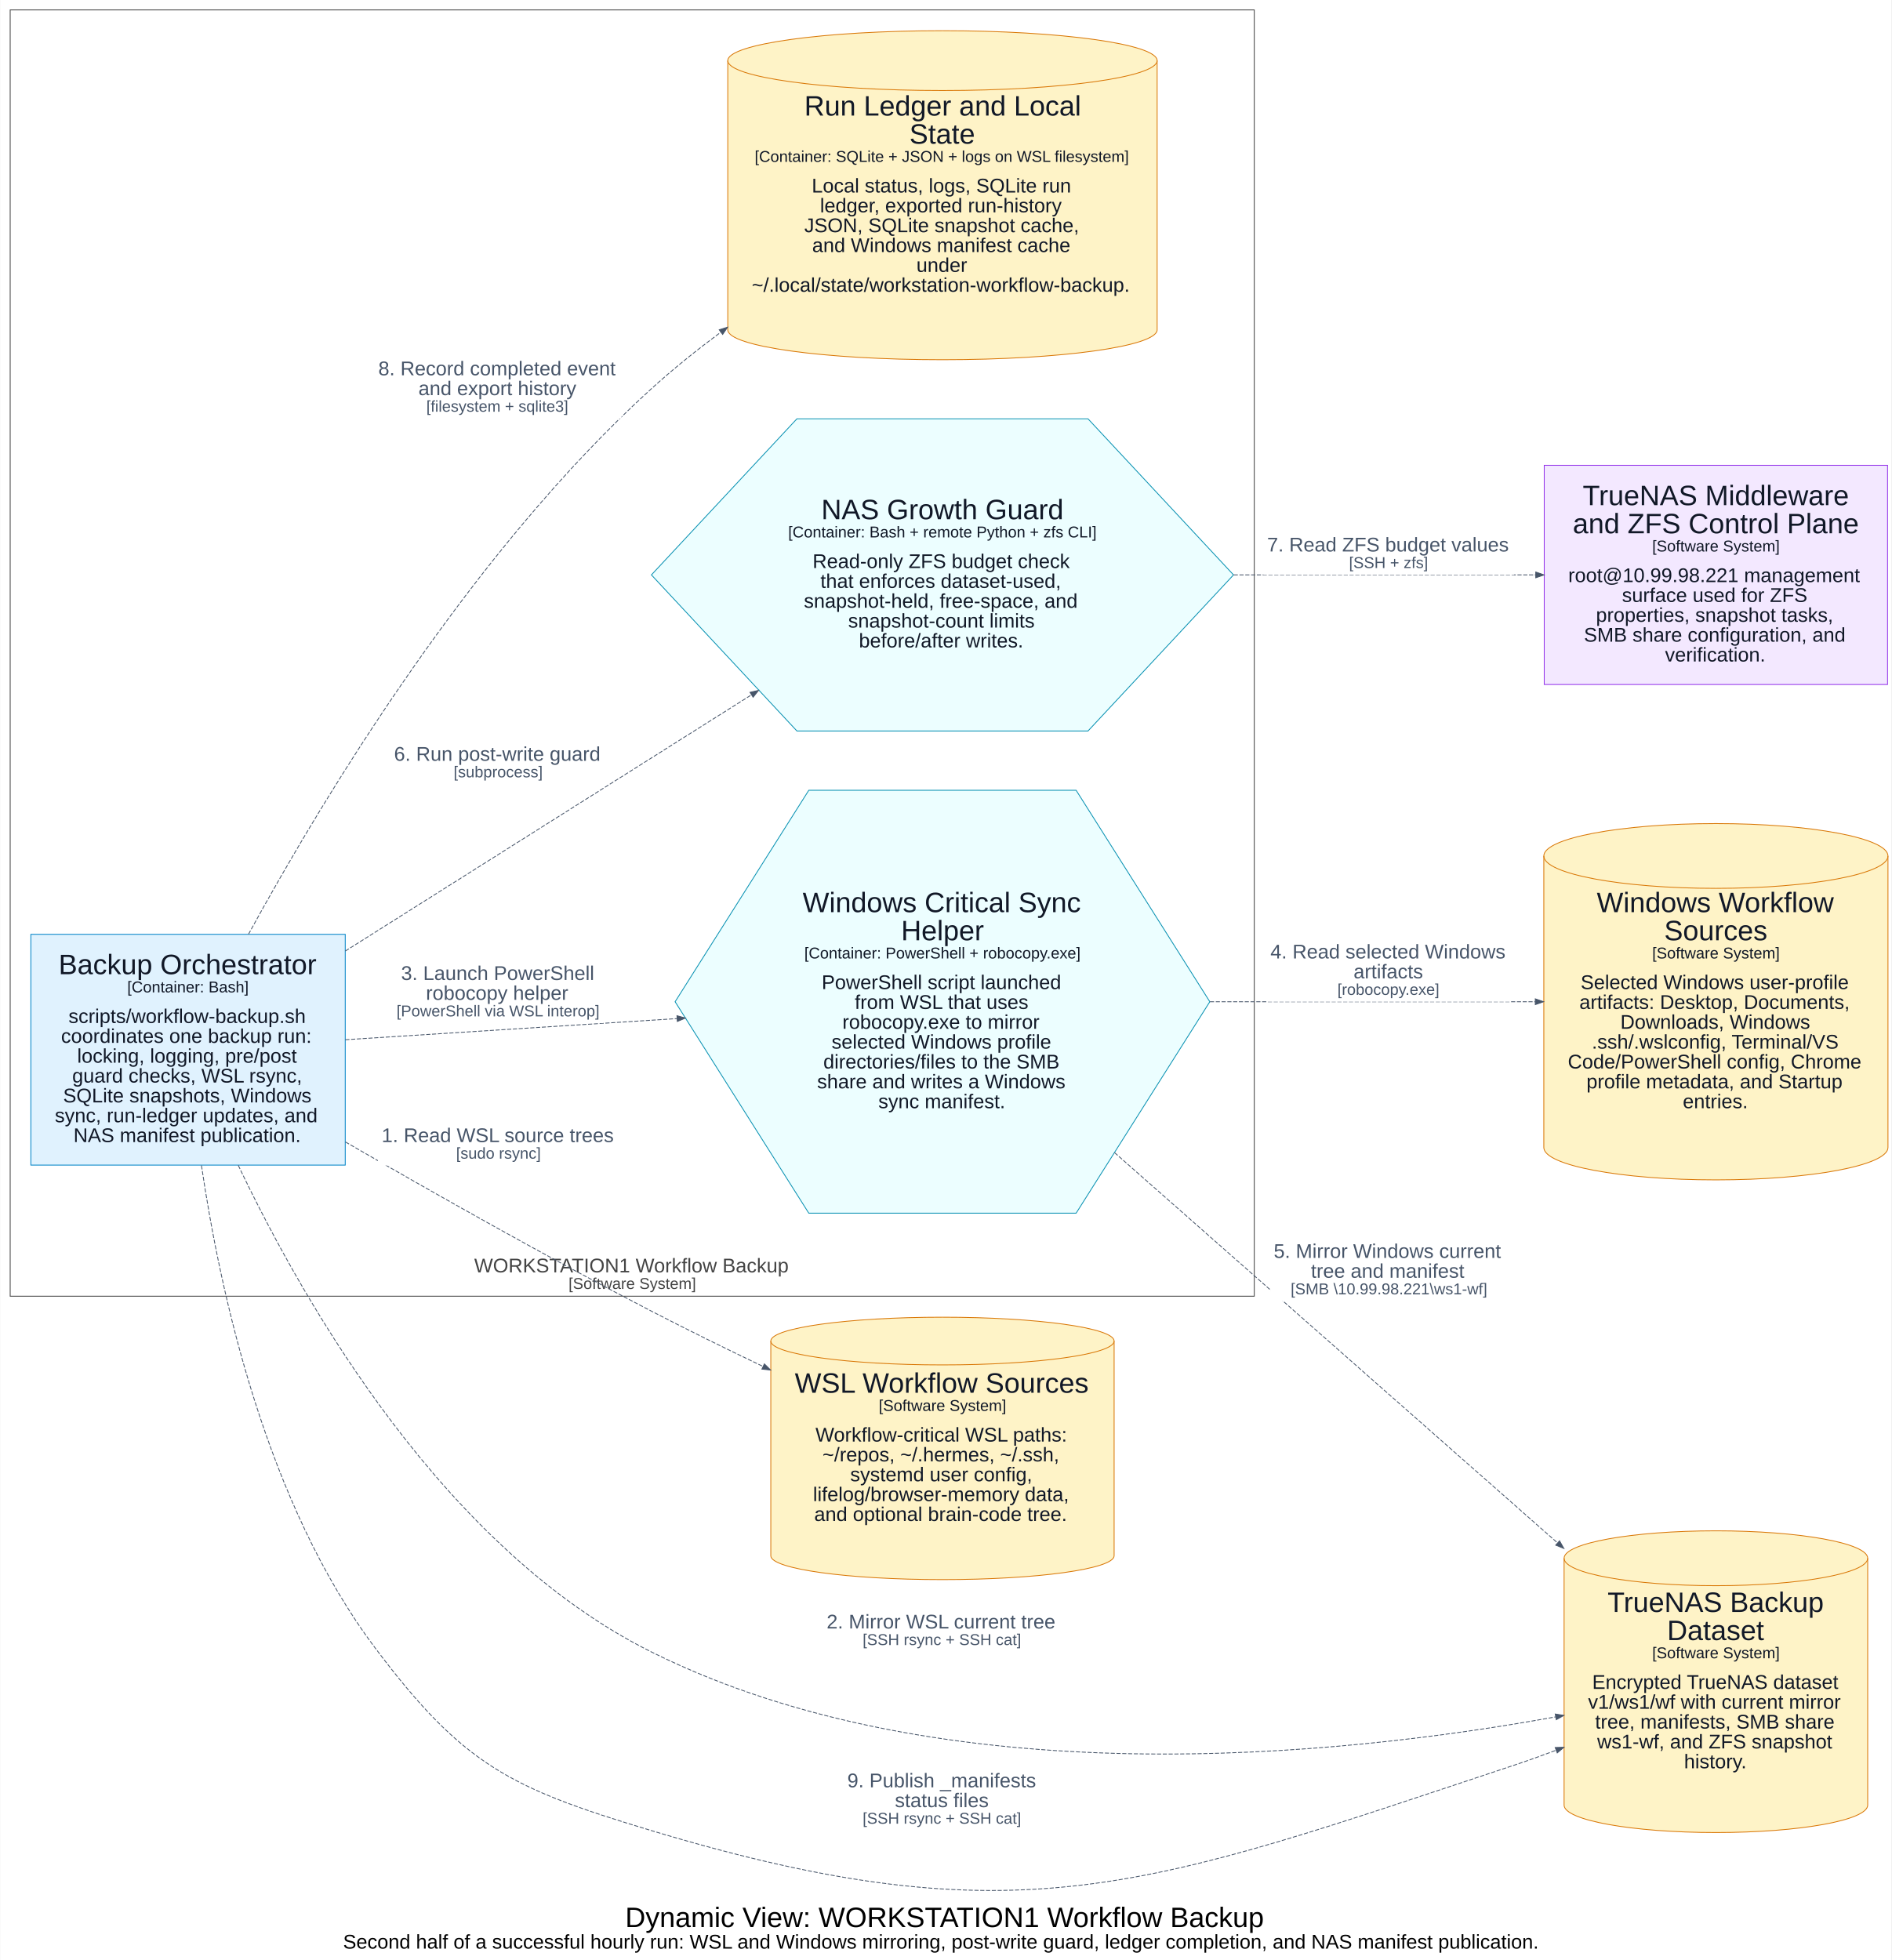
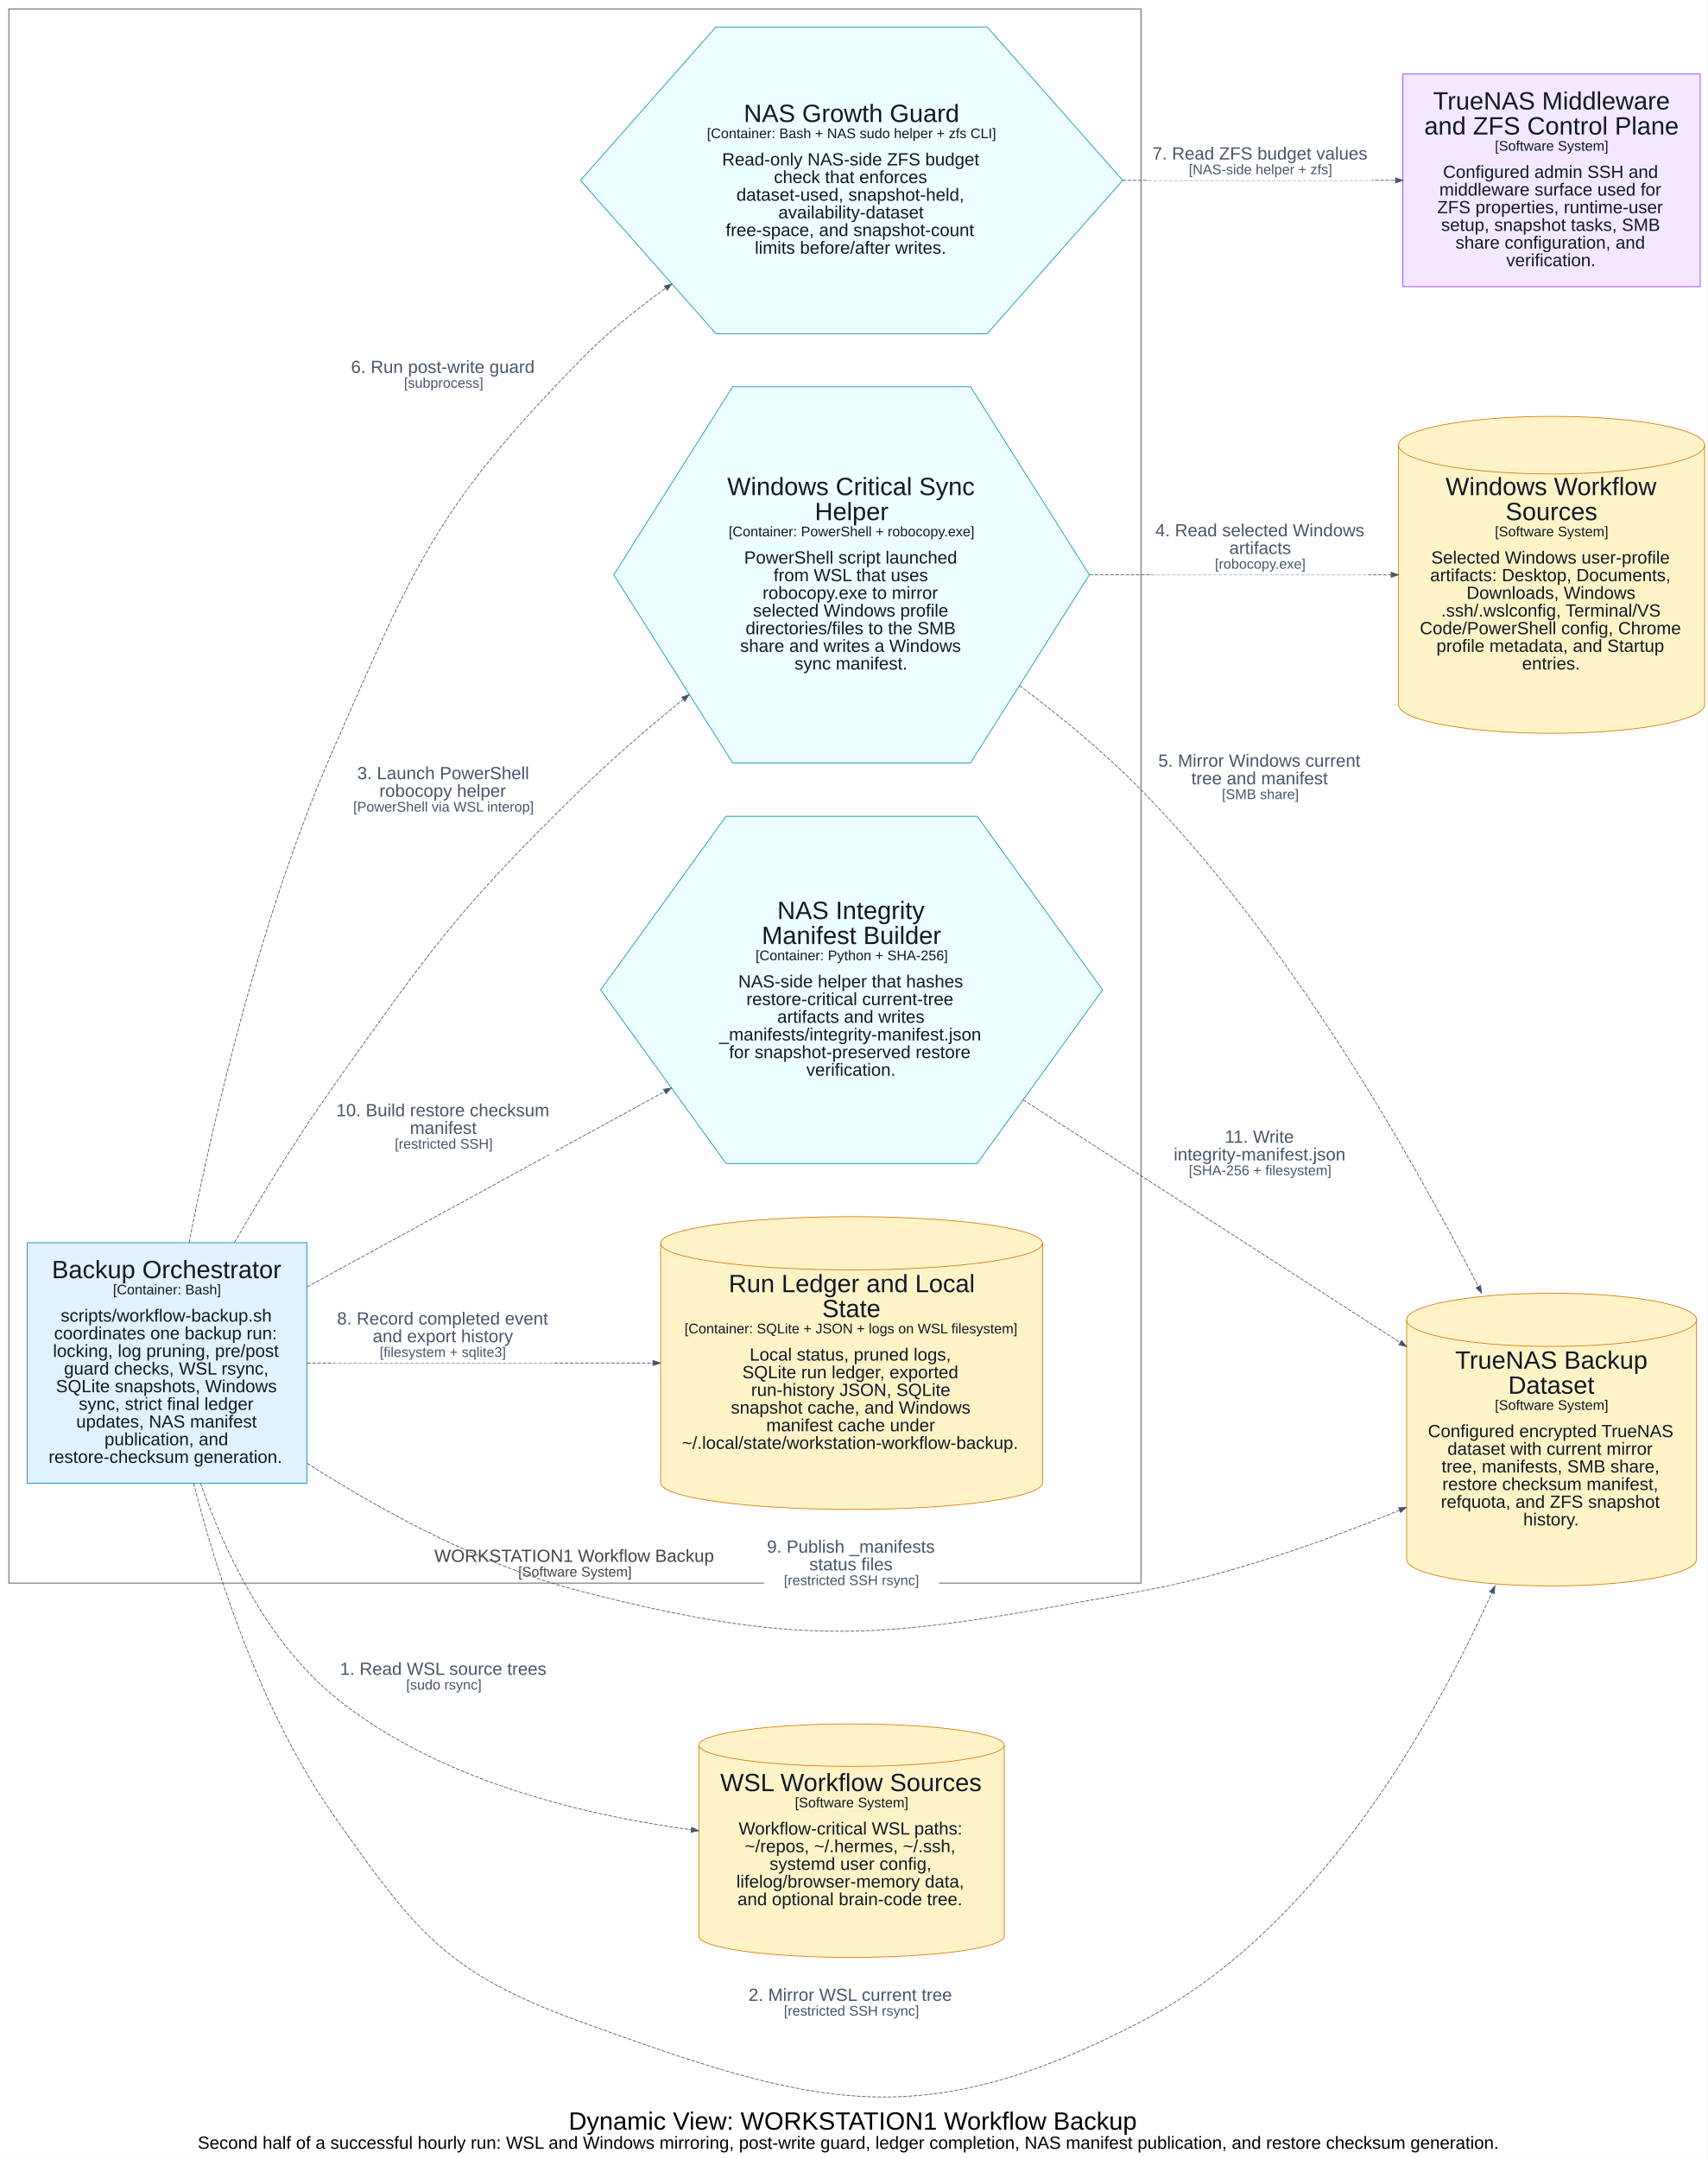
- <svg xmlns="http://www.w3.org/2000/svg" width="2286pt" height="2369pt" viewBox="0.00 0.00 2285.82 2369.46">
-   <g id="graph0" class="graph" transform="scale(1 1) rotate(0) translate(4 2365.46)">
-     <polygon fill="white" stroke="transparent" points="-4,4 -4,-2365.46 2281.82,-2365.46 2281.82,4 -4,4" />
-     <text text-anchor="start" x="751.41" y="-35.8" font-family="Arial" font-size="34.00">Dynamic View: WORKSTATION1 Workflow Backup</text>
-     <text text-anchor="start" x="410.41" y="-9.8" font-family="Arial" font-size="24.00">Second half of a successful hourly run: WSL and Windows mirroring, post-write guard, ledger completion, and NAS manifest publication.</text>
+ <svg xmlns="http://www.w3.org/2000/svg" width="2320pt" height="2933pt" viewBox="0.00 0.00 2320.48 2933.49">
+   <g id="graph0" class="graph" transform="scale(1 1) rotate(0) translate(4 2929.49)">
+     <polygon fill="white" stroke="transparent" points="-4,4 -4,-2929.49 2316.48,-2929.49 2316.48,4 -4,4" />
+     <text text-anchor="start" x="768.74" y="-35.8" font-family="Arial" font-size="34.00">Dynamic View: WORKSTATION1 Workflow Backup</text>
+     <text text-anchor="start" x="264.74" y="-9.8" font-family="Arial" font-size="24.00">Second half of a successful hourly run: WSL and Windows mirroring, post-write guard, ledger completion, NAS manifest publication, and restore checksum generation.</text>
    <g id="clust1" class="cluster">
-       <polygon fill="none" stroke="#444444" points="8,-798.46 8,-2353.46 1511.82,-2353.46 1511.82,-798.46 8,-798.46" />
-       <text text-anchor="start" x="568.91" y="-827.26" font-family="Arial" font-size="24.00" fill="#444444">WORKSTATION1 Workflow Backup</text>
-       <text text-anchor="start" x="682.91" y="-807.26" font-family="Arial" font-size="19.00" fill="#444444">[Software System]</text>
-     </g>
-     <g id="16" class="node">
-       <polygon fill="#ecfeff" stroke="#0891b2" points="1458.08,-1154.46 1296.49,-1410.09 973.33,-1410.09 811.74,-1154.46 973.33,-898.84 1296.49,-898.84 1458.08,-1154.46" />
-       <text text-anchor="start" x="965.91" y="-1262.76" font-family="Arial" font-size="34.00" fill="#111827">Windows Critical Sync</text>
-       <text text-anchor="start" x="1084.91" y="-1228.76" font-family="Arial" font-size="34.00" fill="#111827">Helper</text>
-       <text text-anchor="start" x="967.91" y="-1206.76" font-family="Arial" font-size="19.00" fill="#111827">[Container: PowerShell + robocopy.exe]</text>
-       <text text-anchor="start" x="988.91" y="-1169.76" font-family="Arial" font-size="24.00" fill="#111827">PowerShell script launched</text>
-       <text text-anchor="start" x="1028.91" y="-1145.76" font-family="Arial" font-size="24.00" fill="#111827">from WSL that uses</text>
-       <text text-anchor="start" x="1013.91" y="-1121.76" font-family="Arial" font-size="24.00" fill="#111827">robocopy.exe to mirror</text>
-       <text text-anchor="start" x="1000.91" y="-1097.76" font-family="Arial" font-size="24.00" fill="#111827">selected Windows profile</text>
-       <text text-anchor="start" x="990.91" y="-1073.76" font-family="Arial" font-size="24.00" fill="#111827">directories/files to the SMB</text>
-       <text text-anchor="start" x="983.41" y="-1049.76" font-family="Arial" font-size="24.00" fill="#111827">share and writes a Windows</text>
-       <text text-anchor="start" x="1057.41" y="-1025.76" font-family="Arial" font-size="24.00" fill="#111827">sync manifest.</text>
-     </g>
-     <g id="23" class="node">
-       <path fill="#fef3c7" stroke="#d97706" d="M2277.82,-1330.68C2277.82,-1352.29 2184.59,-1369.84 2069.82,-1369.84 1955.05,-1369.84 1861.82,-1352.29 1861.82,-1330.68 1861.82,-1330.68 1861.82,-978.25 1861.82,-978.25 1861.82,-956.64 1955.05,-939.09 2069.82,-939.09 2184.59,-939.09 2277.82,-956.64 2277.82,-978.25 2277.82,-978.25 2277.82,-1330.68 2277.82,-1330.68" />
-       <path fill="none" stroke="#d97706" d="M2277.82,-1330.68C2277.82,-1309.07 2184.59,-1291.52 2069.82,-1291.52 1955.05,-1291.52 1861.82,-1309.07 1861.82,-1330.68" />
-       <text text-anchor="start" x="1925.82" y="-1262.76" font-family="Arial" font-size="34.00" fill="#111827">Windows Workflow</text>
-       <text text-anchor="start" x="2007.32" y="-1228.76" font-family="Arial" font-size="34.00" fill="#111827">Sources</text>
-       <text text-anchor="start" x="1992.82" y="-1206.76" font-family="Arial" font-size="19.00" fill="#111827">[Software System]</text>
-       <text text-anchor="start" x="1906.32" y="-1169.76" font-family="Arial" font-size="24.00" fill="#111827">Selected Windows user-profile</text>
-       <text text-anchor="start" x="1904.82" y="-1145.76" font-family="Arial" font-size="24.00" fill="#111827">artifacts: Desktop, Documents,</text>
-       <text text-anchor="start" x="1954.32" y="-1121.76" font-family="Arial" font-size="24.00" fill="#111827">Downloads, Windows</text>
-       <text text-anchor="start" x="1919.82" y="-1097.76" font-family="Arial" font-size="24.00" fill="#111827">.ssh/.wslconfig, Terminal/VS</text>
-       <text text-anchor="start" x="1890.82" y="-1073.76" font-family="Arial" font-size="24.00" fill="#111827">Code/PowerShell config, Chrome</text>
-       <text text-anchor="start" x="1913.32" y="-1049.76" font-family="Arial" font-size="24.00" fill="#111827">profile metadata, and Startup</text>
-       <text text-anchor="start" x="2029.82" y="-1025.76" font-family="Arial" font-size="24.00" fill="#111827">entries.</text>
+       <polygon fill="none" stroke="#444444" points="8,-778.49 8,-2917.49 1546.48,-2917.49 1546.48,-778.49 8,-778.49" />
+       <text text-anchor="start" x="586.24" y="-807.29" font-family="Arial" font-size="24.00" fill="#444444">WORKSTATION1 Workflow Backup</text>
+       <text text-anchor="start" x="700.24" y="-787.29" font-family="Arial" font-size="19.00" fill="#444444">[Software System]</text>
+     </g>
+     <g id="17" class="node">
+       <polygon fill="#ecfeff" stroke="#0891b2" points="1476.41,-2148.49 1314.82,-2404.12 991.66,-2404.12 830.07,-2148.49 991.66,-1892.87 1314.82,-1892.87 1476.41,-2148.49" />
+       <text text-anchor="start" x="984.24" y="-2256.79" font-family="Arial" font-size="34.00" fill="#111827">Windows Critical Sync</text>
+       <text text-anchor="start" x="1103.24" y="-2222.79" font-family="Arial" font-size="34.00" fill="#111827">Helper</text>
+       <text text-anchor="start" x="986.24" y="-2200.79" font-family="Arial" font-size="19.00" fill="#111827">[Container: PowerShell + robocopy.exe]</text>
+       <text text-anchor="start" x="1007.24" y="-2163.79" font-family="Arial" font-size="24.00" fill="#111827">PowerShell script launched</text>
+       <text text-anchor="start" x="1047.24" y="-2139.79" font-family="Arial" font-size="24.00" fill="#111827">from WSL that uses</text>
+       <text text-anchor="start" x="1032.24" y="-2115.79" font-family="Arial" font-size="24.00" fill="#111827">robocopy.exe to mirror</text>
+       <text text-anchor="start" x="1019.24" y="-2091.79" font-family="Arial" font-size="24.00" fill="#111827">selected Windows profile</text>
+       <text text-anchor="start" x="1009.24" y="-2067.79" font-family="Arial" font-size="24.00" fill="#111827">directories/files to the SMB</text>
+       <text text-anchor="start" x="1001.74" y="-2043.79" font-family="Arial" font-size="24.00" fill="#111827">share and writes a Windows</text>
+       <text text-anchor="start" x="1075.74" y="-2019.79" font-family="Arial" font-size="24.00" fill="#111827">sync manifest.</text>
+     </g>
+     <g id="27" class="node">
+       <path fill="#fef3c7" stroke="#d97706" d="M2312.48,-2324.71C2312.48,-2346.32 2219.25,-2363.87 2104.48,-2363.87 1989.71,-2363.87 1896.48,-2346.32 1896.48,-2324.71 1896.48,-2324.71 1896.48,-1972.28 1896.48,-1972.28 1896.48,-1950.67 1989.71,-1933.12 2104.48,-1933.12 2219.25,-1933.12 2312.48,-1950.67 2312.48,-1972.28 2312.48,-1972.28 2312.48,-2324.71 2312.48,-2324.71" />
+       <path fill="none" stroke="#d97706" d="M2312.48,-2324.71C2312.48,-2303.1 2219.25,-2285.55 2104.48,-2285.55 1989.71,-2285.55 1896.48,-2303.1 1896.48,-2324.71" />
+       <text text-anchor="start" x="1960.48" y="-2256.79" font-family="Arial" font-size="34.00" fill="#111827">Windows Workflow</text>
+       <text text-anchor="start" x="2041.98" y="-2222.79" font-family="Arial" font-size="34.00" fill="#111827">Sources</text>
+       <text text-anchor="start" x="2027.48" y="-2200.79" font-family="Arial" font-size="19.00" fill="#111827">[Software System]</text>
+       <text text-anchor="start" x="1940.98" y="-2163.79" font-family="Arial" font-size="24.00" fill="#111827">Selected Windows user-profile</text>
+       <text text-anchor="start" x="1939.48" y="-2139.79" font-family="Arial" font-size="24.00" fill="#111827">artifacts: Desktop, Documents,</text>
+       <text text-anchor="start" x="1988.98" y="-2115.79" font-family="Arial" font-size="24.00" fill="#111827">Downloads, Windows</text>
+       <text text-anchor="start" x="1954.48" y="-2091.79" font-family="Arial" font-size="24.00" fill="#111827">.ssh/.wslconfig, Terminal/VS</text>
+       <text text-anchor="start" x="1925.48" y="-2067.79" font-family="Arial" font-size="24.00" fill="#111827">Code/PowerShell config, Chrome</text>
+       <text text-anchor="start" x="1947.98" y="-2043.79" font-family="Arial" font-size="24.00" fill="#111827">profile metadata, and Startup</text>
+       <text text-anchor="start" x="2064.48" y="-2019.79" font-family="Arial" font-size="24.00" fill="#111827">entries.</text>
+     </g>
+     <g id="57" class="edge">
+       <path fill="none" stroke="#475569" stroke-dasharray="5,2" d="M1476.6,-2148.49C1611.63,-2148.49 1765.06,-2148.49 1886.32,-2148.49" />
+       <polygon fill="#475569" stroke="#475569" points="1886.47,-2151.99 1896.47,-2148.49 1886.47,-2144.99 1886.47,-2151.99" />
+       <polygon fill="white" stroke="transparent" points="1561.98,-2148.49 1561.98,-2223.49 1855.98,-2223.49 1855.98,-2148.49 1561.98,-2148.49" />
+       <text text-anchor="start" x="1565.98" y="-2200.79" font-family="Arial" font-size="24.00" fill="#475569">4. Read selected Windows</text>
+       <text text-anchor="start" x="1666.48" y="-2176.79" font-family="Arial" font-size="24.00" fill="#475569">artifacts</text>
+       <text text-anchor="start" x="1646.98" y="-2156.79" font-family="Arial" font-size="19.00" fill="#475569">[robocopy.exe]</text>
+     </g>
+     <g id="28" class="node">
+       <path fill="#fef3c7" stroke="#d97706" d="M2301.48,-1136.21C2301.48,-1156.16 2213.18,-1172.37 2104.48,-1172.37 1995.78,-1172.37 1907.48,-1156.16 1907.48,-1136.21 1907.48,-1136.21 1907.48,-810.78 1907.48,-810.78 1907.48,-790.83 1995.78,-774.62 2104.48,-774.62 2213.18,-774.62 2301.48,-790.83 2301.48,-810.78 2301.48,-810.78 2301.48,-1136.21 2301.48,-1136.21" />
+       <path fill="none" stroke="#d97706" d="M2301.48,-1136.21C2301.48,-1116.26 2213.18,-1100.05 2104.48,-1100.05 1995.78,-1100.05 1907.48,-1116.26 1907.48,-1136.21" />
+       <text text-anchor="start" x="1973.48" y="-1069.79" font-family="Arial" font-size="34.00" fill="#111827">TrueNAS Backup</text>
+       <text text-anchor="start" x="2045.48" y="-1035.79" font-family="Arial" font-size="34.00" fill="#111827">Dataset</text>
+       <text text-anchor="start" x="2027.48" y="-1013.79" font-family="Arial" font-size="19.00" fill="#111827">[Software System]</text>
+       <text text-anchor="start" x="1936.48" y="-976.79" font-family="Arial" font-size="24.00" fill="#111827">Configured encrypted TrueNAS</text>
+       <text text-anchor="start" x="1962.98" y="-952.79" font-family="Arial" font-size="24.00" fill="#111827">dataset with current mirror</text>
+       <text text-anchor="start" x="1954.98" y="-928.79" font-family="Arial" font-size="24.00" fill="#111827">tree, manifests, SMB share,</text>
+       <text text-anchor="start" x="1955.98" y="-904.79" font-family="Arial" font-size="24.00" fill="#111827">restore checksum manifest,</text>
+       <text text-anchor="start" x="1953.98" y="-880.79" font-family="Arial" font-size="24.00" fill="#111827">refquota, and ZFS snapshot</text>
+       <text text-anchor="start" x="2065.98" y="-856.79" font-family="Arial" font-size="24.00" fill="#111827">history.</text>
+     </g>
+     <g id="59" class="edge">
+       <path fill="none" stroke="#475569" stroke-dasharray="5,2" d="M1381.4,-1997.97C1438.2,-1955.46 1496.98,-1906.94 1546.48,-1856.49 1744.06,-1655.11 1907.3,-1372.18 2004.9,-1181.32" />
+       <polygon fill="#475569" stroke="#475569" points="2008.08,-1182.8 2009.5,-1172.3 2001.84,-1179.62 2008.08,-1182.8" />
+       <polygon fill="white" stroke="transparent" points="1565.98,-1835.49 1565.98,-1910.49 1851.98,-1910.49 1851.98,-1835.49 1565.98,-1835.49" />
+       <text text-anchor="start" x="1569.98" y="-1887.79" font-family="Arial" font-size="24.00" fill="#475569">5. Mirror Windows current</text>
+       <text text-anchor="start" x="1614.98" y="-1863.79" font-family="Arial" font-size="24.00" fill="#475569">tree and manifest</text>
+       <text text-anchor="start" x="1656.48" y="-1843.79" font-family="Arial" font-size="19.00" fill="#475569">[SMB share]</text>
+     </g>
+     <g id="18" class="node">
+       <polygon fill="#ecfeff" stroke="#0891b2" points="1521.72,-2684.49 1337.48,-2892.91 969,-2892.91 784.76,-2684.49 969,-2476.08 1337.48,-2476.08 1521.72,-2684.49" />
+       <text text-anchor="start" x="1006.74" y="-2763.79" font-family="Arial" font-size="34.00" fill="#111827">NAS Growth Guard</text>
+       <text text-anchor="start" x="956.74" y="-2741.79" font-family="Arial" font-size="19.00" fill="#111827">[Container: Bash + NAS sudo helper + zfs CLI]</text>
+       <text text-anchor="start" x="977.24" y="-2704.79" font-family="Arial" font-size="24.00" fill="#111827">Read-only NAS-side ZFS budget</text>
+       <text text-anchor="start" x="1047.74" y="-2680.79" font-family="Arial" font-size="24.00" fill="#111827">check that enforces</text>
+       <text text-anchor="start" x="996.74" y="-2656.79" font-family="Arial" font-size="24.00" fill="#111827">dataset-used, snapshot-held,</text>
+       <text text-anchor="start" x="1053.74" y="-2632.79" font-family="Arial" font-size="24.00" fill="#111827">availability-dataset</text>
+       <text text-anchor="start" x="982.24" y="-2608.79" font-family="Arial" font-size="24.00" fill="#111827">free-space, and snapshot-count</text>
+       <text text-anchor="start" x="1021.74" y="-2584.79" font-family="Arial" font-size="24.00" fill="#111827">limits before/after writes.</text>
+     </g>
+     <g id="29" class="node">
+       <polygon fill="#f3e8ff" stroke="#9333ea" points="2306.48,-2828.99 1902.48,-2828.99 1902.48,-2539.99 2306.48,-2539.99 2306.48,-2828.99" />
+       <text text-anchor="start" x="1943.48" y="-2780.79" font-family="Arial" font-size="34.00" fill="#111827">TrueNAS Middleware</text>
+       <text text-anchor="start" x="1931.48" y="-2746.79" font-family="Arial" font-size="34.00" fill="#111827">and ZFS Control Plane</text>
+       <text text-anchor="start" x="2027.48" y="-2724.79" font-family="Arial" font-size="19.00" fill="#111827">[Software System]</text>
+       <text text-anchor="start" x="1956.98" y="-2687.79" font-family="Arial" font-size="24.00" fill="#111827">Configured admin SSH and</text>
+       <text text-anchor="start" x="1951.98" y="-2663.79" font-family="Arial" font-size="24.00" fill="#111827">middleware surface used for</text>
+       <text text-anchor="start" x="1948.98" y="-2639.79" font-family="Arial" font-size="24.00" fill="#111827">ZFS properties, runtime-user</text>
+       <text text-anchor="start" x="1954.48" y="-2615.79" font-family="Arial" font-size="24.00" fill="#111827">setup, snapshot tasks, SMB</text>
+       <text text-anchor="start" x="1973.98" y="-2591.79" font-family="Arial" font-size="24.00" fill="#111827">share configuration, and</text>
+       <text text-anchor="start" x="2042.98" y="-2567.79" font-family="Arial" font-size="24.00" fill="#111827">verification.</text>
+     </g>
+     <g id="43" class="edge">
+       <path fill="none" stroke="#475569" stroke-dasharray="5,2" d="M1521.58,-2684.49C1647.14,-2684.49 1783.27,-2684.49 1892.27,-2684.49" />
+       <polygon fill="#475569" stroke="#475569" points="1892.4,-2687.99 1902.4,-2684.49 1892.4,-2680.99 1892.4,-2687.99" />
+       <polygon fill="white" stroke="transparent" points="1557.48,-2684.49 1557.48,-2735.49 1860.48,-2735.49 1860.48,-2684.49 1557.48,-2684.49" />
+       <text text-anchor="start" x="1561.98" y="-2712.79" font-family="Arial" font-size="24.00" fill="#475569">7. Read ZFS budget values</text>
+       <text text-anchor="start" x="1611.48" y="-2692.79" font-family="Arial" font-size="19.00" fill="#475569">[NAS-side helper + zfs]</text>
+     </g>
+     <g id="19" class="node">
+       <polygon fill="#ecfeff" stroke="#0891b2" points="1494.33,-1584.49 1323.79,-1820.43 982.69,-1820.43 812.15,-1584.49 982.69,-1348.56 1323.79,-1348.56 1494.33,-1584.49" />
+       <text text-anchor="start" x="1052.24" y="-1680.79" font-family="Arial" font-size="34.00" fill="#111827">NAS Integrity</text>
+       <text text-anchor="start" x="1031.24" y="-1646.79" font-family="Arial" font-size="34.00" fill="#111827">Manifest Builder</text>
+       <text text-anchor="start" x="1022.74" y="-1624.79" font-family="Arial" font-size="19.00" fill="#111827">[Container: Python + SHA-256]</text>
+       <text text-anchor="start" x="999.24" y="-1587.79" font-family="Arial" font-size="24.00" fill="#111827">NAS-side helper that hashes</text>
+       <text text-anchor="start" x="1010.24" y="-1563.79" font-family="Arial" font-size="24.00" fill="#111827">restore-critical current-tree</text>
+       <text text-anchor="start" x="1052.24" y="-1539.79" font-family="Arial" font-size="24.00" fill="#111827">artifacts and writes</text>
+       <text text-anchor="start" x="973.24" y="-1515.79" font-family="Arial" font-size="24.00" fill="#111827">_manifests/integrity-manifest.json</text>
+       <text text-anchor="start" x="986.74" y="-1491.79" font-family="Arial" font-size="24.00" fill="#111827">for snapshot-preserved restore</text>
+       <text text-anchor="start" x="1091.74" y="-1467.79" font-family="Arial" font-size="24.00" fill="#111827">verification.</text>
+     </g>
+     <g id="62" class="edge">
+       <path fill="none" stroke="#475569" stroke-dasharray="5,2" d="M1386.45,-1435.03C1543.21,-1334.13 1748.19,-1202.18 1898.82,-1105.23" />
+       <polygon fill="#475569" stroke="#475569" points="1900.79,-1108.12 1907.31,-1099.77 1897,-1102.24 1900.79,-1108.12" />
+       <polygon fill="white" stroke="transparent" points="1586.98,-1324.49 1586.98,-1399.49 1830.98,-1399.49 1830.98,-1324.49 1586.98,-1324.49" />
+       <text text-anchor="start" x="1660.48" y="-1376.79" font-family="Arial" font-size="24.00" fill="#475569">11. Write</text>
+       <text text-anchor="start" x="1590.98" y="-1352.79" font-family="Arial" font-size="24.00" fill="#475569">integrity-manifest.json</text>
+       <text text-anchor="start" x="1611.48" y="-1332.79" font-family="Arial" font-size="19.00" fill="#475569">[SHA-256 + filesystem]</text>
+     </g>
+     <g id="25" class="node">
+       <path fill="#fef3c7" stroke="#d97706" d="M1412.74,-1240.21C1412.74,-1260.16 1296.43,-1276.37 1153.24,-1276.37 1010.05,-1276.37 893.74,-1260.16 893.74,-1240.21 893.74,-1240.21 893.74,-914.78 893.74,-914.78 893.74,-894.83 1010.05,-878.62 1153.24,-878.62 1296.43,-878.62 1412.74,-894.83 1412.74,-914.78 1412.74,-914.78 1412.74,-1240.21 1412.74,-1240.21" />
+       <path fill="none" stroke="#d97706" d="M1412.74,-1240.21C1412.74,-1220.26 1296.43,-1204.05 1153.24,-1204.05 1010.05,-1204.05 893.74,-1220.26 893.74,-1240.21" />
+       <text text-anchor="start" x="986.24" y="-1173.79" font-family="Arial" font-size="34.00" fill="#111827">Run Ledger and Local</text>
+       <text text-anchor="start" x="1113.24" y="-1139.79" font-family="Arial" font-size="34.00" fill="#111827">State</text>
+       <text text-anchor="start" x="926.24" y="-1117.79" font-family="Arial" font-size="19.00" fill="#111827">[Container: SQLite + JSON + logs on WSL filesystem]</text>
+       <text text-anchor="start" x="1014.74" y="-1080.79" font-family="Arial" font-size="24.00" fill="#111827">Local status, pruned logs,</text>
+       <text text-anchor="start" x="1004.74" y="-1056.79" font-family="Arial" font-size="24.00" fill="#111827">SQLite run ledger, exported</text>
+       <text text-anchor="start" x="1016.74" y="-1032.79" font-family="Arial" font-size="24.00" fill="#111827">run-history JSON, SQLite</text>
+       <text text-anchor="start" x="989.24" y="-1008.79" font-family="Arial" font-size="24.00" fill="#111827">snapshot cache, and Windows</text>
+       <text text-anchor="start" x="1037.24" y="-984.79" font-family="Arial" font-size="24.00" fill="#111827">manifest cache under</text>
+       <text text-anchor="start" x="922.74" y="-960.79" font-family="Arial" font-size="24.00" fill="#111827">~/.local/state/workstation-workflow-backup.</text>
+     </g>
+     <g id="4" class="node">
+       <polygon fill="#e0f2fe" stroke="#0284c7" points="413,-1240.99 33,-1240.99 33,-913.99 413,-913.99 413,-1240.99" />
+       <text text-anchor="start" x="66.5" y="-1192.79" font-family="Arial" font-size="34.00" fill="#111827">Backup Orchestrator</text>
+       <text text-anchor="start" x="149.5" y="-1170.79" font-family="Arial" font-size="19.00" fill="#111827">[Container: Bash]</text>
+       <text text-anchor="start" x="78.5" y="-1133.79" font-family="Arial" font-size="24.00" fill="#111827">scripts/workflow-backup.sh</text>
+       <text text-anchor="start" x="69.5" y="-1109.79" font-family="Arial" font-size="24.00" fill="#111827">coordinates one backup run:</text>
+       <text text-anchor="start" x="68" y="-1085.79" font-family="Arial" font-size="24.00" fill="#111827">locking, log pruning, pre/post</text>
+       <text text-anchor="start" x="83" y="-1061.79" font-family="Arial" font-size="24.00" fill="#111827">guard checks, WSL rsync,</text>
+       <text text-anchor="start" x="72" y="-1037.79" font-family="Arial" font-size="24.00" fill="#111827">SQLite snapshots, Windows</text>
+       <text text-anchor="start" x="103" y="-1013.79" font-family="Arial" font-size="24.00" fill="#111827">sync, strict final ledger</text>
+       <text text-anchor="start" x="99.5" y="-989.79" font-family="Arial" font-size="24.00" fill="#111827">updates, NAS manifest</text>
+       <text text-anchor="start" x="138" y="-965.79" font-family="Arial" font-size="24.00" fill="#111827">publication, and</text>
+       <text text-anchor="start" x="62" y="-941.79" font-family="Arial" font-size="24.00" fill="#111827">restore-checksum generation.</text>
+     </g>
+     <g id="56" class="edge">
+       <path fill="none" stroke="#475569" stroke-dasharray="5,2" d="M314.44,-1241.08C353.54,-1308.38 401.24,-1386.18 449,-1453.49 583.95,-1643.68 618.2,-1693.52 785,-1856.49 828.05,-1898.55 876.84,-1940.66 924.47,-1979.28" />
+       <polygon fill="#475569" stroke="#475569" points="922.44,-1982.13 932.41,-1985.7 926.83,-1976.69 922.44,-1982.13" />
+       <polygon fill="white" stroke="transparent" points="472,-1818.49 472,-1893.49 726,-1893.49 726,-1818.49 472,-1818.49" />
+       <text text-anchor="start" x="481.5" y="-1870.79" font-family="Arial" font-size="24.00" fill="#475569">3. Launch PowerShell</text>
+       <text text-anchor="start" x="511.5" y="-1846.79" font-family="Arial" font-size="24.00" fill="#475569">robocopy helper</text>
+       <text text-anchor="start" x="476" y="-1826.79" font-family="Arial" font-size="19.00" fill="#475569">[PowerShell via WSL interop]</text>
+     </g>
+     <g id="42" class="edge">
+       <path fill="none" stroke="#475569" stroke-dasharray="5,2" d="M252.9,-1241.12C286.72,-1412.95 350.89,-1688.62 449,-1911.49 561.22,-2166.41 590.09,-2241.53 785,-2440.49 819.4,-2475.61 859.65,-2508.46 900.65,-2537.98" />
+       <polygon fill="#475569" stroke="#475569" points="898.69,-2540.87 908.86,-2543.83 902.75,-2535.18 898.69,-2540.87" />
+       <polygon fill="white" stroke="transparent" points="468.5,-2394.49 468.5,-2445.49 729.5,-2445.49 729.5,-2394.49 468.5,-2394.49" />
+       <text text-anchor="start" x="473" y="-2422.79" font-family="Arial" font-size="24.00" fill="#475569">6. Run post-write guard</text>
+       <text text-anchor="start" x="545" y="-2402.79" font-family="Arial" font-size="19.00" fill="#475569">[subprocess]</text>
+     </g>
+     <g id="61" class="edge">
+       <path fill="none" stroke="#475569" stroke-dasharray="5,2" d="M413.24,-1180.86C553.33,-1257.37 745.65,-1362.42 898.98,-1446.17" />
+       <polygon fill="#475569" stroke="#475569" points="897.64,-1449.42 908.1,-1451.14 901,-1443.28 897.64,-1449.42" />
+       <polygon fill="white" stroke="transparent" points="449,-1360.49 449,-1435.49 749,-1435.49 749,-1360.49 449,-1360.49" />
+       <text text-anchor="start" x="453" y="-1412.79" font-family="Arial" font-size="24.00" fill="#475569">10. Build restore checksum</text>
+       <text text-anchor="start" x="553" y="-1388.79" font-family="Arial" font-size="24.00" fill="#475569">manifest</text>
+       <text text-anchor="start" x="532.5" y="-1368.79" font-family="Arial" font-size="19.00" fill="#475569">[restricted SSH]</text>
+     </g>
+     <g id="41" class="edge">
+       <path fill="none" stroke="#475569" stroke-dasharray="5,2" d="M413.24,-1077.49C548.51,-1077.49 732.47,-1077.49 883.01,-1077.49" />
+       <polygon fill="#475569" stroke="#475569" points="883.33,-1080.99 893.33,-1077.49 883.33,-1073.99 883.33,-1080.99" />
+       <polygon fill="white" stroke="transparent" points="450,-1077.49 450,-1152.49 748,-1152.49 748,-1077.49 450,-1077.49" />
+       <text text-anchor="start" x="454" y="-1129.79" font-family="Arial" font-size="24.00" fill="#475569">8. Record completed event</text>
+       <text text-anchor="start" x="502.5" y="-1105.79" font-family="Arial" font-size="24.00" fill="#475569">and export history</text>
+       <text text-anchor="start" x="512" y="-1085.79" font-family="Arial" font-size="19.00" fill="#475569">[filesystem + sqlite3]</text>
+     </g>
+     <g id="26" class="node">
+       <path fill="#fef3c7" stroke="#d97706" d="M1360.74,-558.28C1360.74,-574.19 1267.74,-587.12 1153.24,-587.12 1038.74,-587.12 945.74,-574.19 945.74,-558.28 945.74,-558.28 945.74,-298.71 945.74,-298.71 945.74,-282.8 1038.74,-269.87 1153.24,-269.87 1267.74,-269.87 1360.74,-282.8 1360.74,-298.71 1360.74,-298.71 1360.74,-558.28 1360.74,-558.28" />
+       <path fill="none" stroke="#d97706" d="M1360.74,-558.28C1360.74,-542.36 1267.74,-529.44 1153.24,-529.44 1038.74,-529.44 945.74,-542.36 945.74,-558.28" />
+       <text text-anchor="start" x="974.74" y="-495.79" font-family="Arial" font-size="34.00" fill="#111827">WSL Workflow Sources</text>
+       <text text-anchor="start" x="1076.24" y="-473.79" font-family="Arial" font-size="19.00" fill="#111827">[Software System]</text>
+       <text text-anchor="start" x="999.74" y="-436.79" font-family="Arial" font-size="24.00" fill="#111827">Workflow-critical WSL paths:</text>
+       <text text-anchor="start" x="1008.24" y="-412.79" font-family="Arial" font-size="24.00" fill="#111827">~/repos, ~/.hermes, ~/.ssh,</text>
+       <text text-anchor="start" x="1041.74" y="-388.79" font-family="Arial" font-size="24.00" fill="#111827">systemd user config,</text>
+       <text text-anchor="start" x="996.74" y="-364.79" font-family="Arial" font-size="24.00" fill="#111827">lifelog/browser-memory data,</text>
+       <text text-anchor="start" x="998.24" y="-340.79" font-family="Arial" font-size="24.00" fill="#111827">and optional brain-code tree.</text>
    </g>
    <g id="49" class="edge">
-       <path fill="none" stroke="#475569" stroke-dasharray="5,2" d="M1458.27,-1154.46C1588.13,-1154.46 1734.51,-1154.46 1851.38,-1154.46" />
-       <polygon fill="#475569" stroke="#475569" points="1851.52,-1157.96 1861.52,-1154.46 1851.52,-1150.96 1851.52,-1157.96" />
-       <polygon fill="white" stroke="transparent" points="1527.32,-1154.46 1527.32,-1229.46 1821.32,-1229.46 1821.32,-1154.46 1527.32,-1154.46" />
-       <text text-anchor="start" x="1531.32" y="-1206.76" font-family="Arial" font-size="24.00" fill="#475569">4. Read selected Windows</text>
-       <text text-anchor="start" x="1631.82" y="-1182.76" font-family="Arial" font-size="24.00" fill="#475569">artifacts</text>
-       <text text-anchor="start" x="1612.32" y="-1162.76" font-family="Arial" font-size="19.00" fill="#475569">[robocopy.exe]</text>
-     </g>
-     <g id="24" class="node">
-       <path fill="#fef3c7" stroke="#d97706" d="M2253.32,-481.68C2253.32,-499.98 2171.07,-514.84 2069.82,-514.84 1968.57,-514.84 1886.32,-499.98 1886.32,-481.68 1886.32,-481.68 1886.32,-183.25 1886.32,-183.25 1886.32,-164.95 1968.57,-150.09 2069.82,-150.09 2171.07,-150.09 2253.32,-164.95 2253.32,-183.25 2253.32,-183.25 2253.32,-481.68 2253.32,-481.68" />
-       <path fill="none" stroke="#d97706" d="M2253.32,-481.68C2253.32,-463.38 2171.07,-448.52 2069.82,-448.52 1968.57,-448.52 1886.32,-463.38 1886.32,-481.68" />
-       <text text-anchor="start" x="1938.82" y="-416.76" font-family="Arial" font-size="34.00" fill="#111827">TrueNAS Backup</text>
-       <text text-anchor="start" x="2010.82" y="-382.76" font-family="Arial" font-size="34.00" fill="#111827">Dataset</text>
-       <text text-anchor="start" x="1992.82" y="-360.76" font-family="Arial" font-size="19.00" fill="#111827">[Software System]</text>
-       <text text-anchor="start" x="1920.32" y="-323.76" font-family="Arial" font-size="24.00" fill="#111827">Encrypted TrueNAS dataset</text>
-       <text text-anchor="start" x="1915.32" y="-299.76" font-family="Arial" font-size="24.00" fill="#111827">v1/ws1/wf with current mirror</text>
-       <text text-anchor="start" x="1923.82" y="-275.76" font-family="Arial" font-size="24.00" fill="#111827">tree, manifests, SMB share</text>
-       <text text-anchor="start" x="1926.32" y="-251.76" font-family="Arial" font-size="24.00" fill="#111827">ws1-wf, and ZFS snapshot</text>
-       <text text-anchor="start" x="2031.32" y="-227.76" font-family="Arial" font-size="24.00" fill="#111827">history.</text>
-     </g>
-     <g id="51" class="edge">
-       <path fill="none" stroke="#475569" stroke-dasharray="5,2" d="M1342.95,-972.03C1502.9,-831.1 1722.53,-637.59 1878.19,-500.43" />
-       <polygon fill="#475569" stroke="#475569" points="1880.83,-502.77 1886.02,-493.53 1876.2,-497.52 1880.83,-502.77" />
-       <polygon fill="white" stroke="transparent" points="1531.32,-792.46 1531.32,-867.46 1817.32,-867.46 1817.32,-792.46 1531.32,-792.46" />
-       <text text-anchor="start" x="1535.32" y="-844.76" font-family="Arial" font-size="24.00" fill="#475569">5. Mirror Windows current</text>
-       <text text-anchor="start" x="1580.32" y="-820.76" font-family="Arial" font-size="24.00" fill="#475569">tree and manifest</text>
-       <text text-anchor="start" x="1555.82" y="-800.76" font-family="Arial" font-size="19.00" fill="#475569">[SMB \10.99.98.221\ws1-wf]</text>
-     </g>
-     <g id="17" class="node">
-       <polygon fill="#ecfeff" stroke="#0891b2" points="1486.73,-1670.46 1310.82,-1859.18 959,-1859.18 783.09,-1670.46 959,-1481.74 1310.82,-1481.74 1486.73,-1670.46" />
-       <text text-anchor="start" x="988.41" y="-1737.76" font-family="Arial" font-size="34.00" fill="#111827">NAS Growth Guard</text>
-       <text text-anchor="start" x="948.41" y="-1715.76" font-family="Arial" font-size="19.00" fill="#111827">[Container: Bash + remote Python + zfs CLI]</text>
-       <text text-anchor="start" x="977.91" y="-1678.76" font-family="Arial" font-size="24.00" fill="#111827">Read-only ZFS budget check</text>
-       <text text-anchor="start" x="987.41" y="-1654.76" font-family="Arial" font-size="24.00" fill="#111827">that enforces dataset-used,</text>
-       <text text-anchor="start" x="967.41" y="-1630.76" font-family="Arial" font-size="24.00" fill="#111827">snapshot-held, free-space, and</text>
-       <text text-anchor="start" x="1020.91" y="-1606.76" font-family="Arial" font-size="24.00" fill="#111827">snapshot-count limits</text>
-       <text text-anchor="start" x="1033.91" y="-1582.76" font-family="Arial" font-size="24.00" fill="#111827">before/after writes.</text>
-     </g>
-     <g id="25" class="node">
-       <polygon fill="#f3e8ff" stroke="#9333ea" points="2277.32,-1802.96 1862.32,-1802.96 1862.32,-1537.96 2277.32,-1537.96 2277.32,-1802.96" />
-       <text text-anchor="start" x="1908.82" y="-1754.76" font-family="Arial" font-size="34.00" fill="#111827">TrueNAS Middleware</text>
-       <text text-anchor="start" x="1896.82" y="-1720.76" font-family="Arial" font-size="34.00" fill="#111827">and ZFS Control Plane</text>
-       <text text-anchor="start" x="1992.82" y="-1698.76" font-family="Arial" font-size="19.00" fill="#111827">[Software System]</text>
-       <text text-anchor="start" x="1891.32" y="-1661.76" font-family="Arial" font-size="24.00" fill="#111827">root@10.99.98.221 management</text>
-       <text text-anchor="start" x="1956.32" y="-1637.76" font-family="Arial" font-size="24.00" fill="#111827">surface used for ZFS</text>
-       <text text-anchor="start" x="1924.82" y="-1613.76" font-family="Arial" font-size="24.00" fill="#111827">properties, snapshot tasks,</text>
-       <text text-anchor="start" x="1910.32" y="-1589.76" font-family="Arial" font-size="24.00" fill="#111827">SMB share configuration, and</text>
-       <text text-anchor="start" x="2008.32" y="-1565.76" font-family="Arial" font-size="24.00" fill="#111827">verification.</text>
-     </g>
-     <g id="39" class="edge">
-       <path fill="none" stroke="#475569" stroke-dasharray="5,2" d="M1486.94,-1670.46C1609.56,-1670.46 1743.53,-1670.46 1851.99,-1670.46" />
-       <polygon fill="#475569" stroke="#475569" points="1852.07,-1673.96 1862.07,-1670.46 1852.07,-1666.96 1852.07,-1673.96" />
-       <polygon fill="white" stroke="transparent" points="1522.82,-1670.46 1522.82,-1721.46 1825.82,-1721.46 1825.82,-1670.46 1522.82,-1670.46" />
-       <text text-anchor="start" x="1527.32" y="-1698.76" font-family="Arial" font-size="24.00" fill="#475569">7. Read ZFS budget values</text>
-       <text text-anchor="start" x="1626.32" y="-1678.76" font-family="Arial" font-size="19.00" fill="#475569">[SSH + zfs]</text>
-     </g>
-     <g id="21" class="node">
-       <path fill="#fef3c7" stroke="#d97706" d="M1394.41,-2292.18C1394.41,-2312.13 1278.1,-2328.34 1134.91,-2328.34 991.72,-2328.34 875.41,-2312.13 875.41,-2292.18 875.41,-2292.18 875.41,-1966.75 875.41,-1966.75 875.41,-1946.79 991.72,-1930.59 1134.91,-1930.59 1278.1,-1930.59 1394.41,-1946.79 1394.41,-1966.75 1394.41,-1966.75 1394.41,-2292.18 1394.41,-2292.18" />
-       <path fill="none" stroke="#d97706" d="M1394.41,-2292.18C1394.41,-2272.23 1278.1,-2256.02 1134.91,-2256.02 991.72,-2256.02 875.41,-2272.23 875.41,-2292.18" />
-       <text text-anchor="start" x="967.91" y="-2225.76" font-family="Arial" font-size="34.00" fill="#111827">Run Ledger and Local</text>
-       <text text-anchor="start" x="1094.91" y="-2191.76" font-family="Arial" font-size="34.00" fill="#111827">State</text>
-       <text text-anchor="start" x="907.91" y="-2169.76" font-family="Arial" font-size="19.00" fill="#111827">[Container: SQLite + JSON + logs on WSL filesystem]</text>
-       <text text-anchor="start" x="976.91" y="-2132.76" font-family="Arial" font-size="24.00" fill="#111827">Local status, logs, SQLite run</text>
-       <text text-anchor="start" x="986.91" y="-2108.76" font-family="Arial" font-size="24.00" fill="#111827">ledger, exported run-history</text>
-       <text text-anchor="start" x="967.91" y="-2084.76" font-family="Arial" font-size="24.00" fill="#111827">JSON, SQLite snapshot cache,</text>
-       <text text-anchor="start" x="977.41" y="-2060.76" font-family="Arial" font-size="24.00" fill="#111827">and Windows manifest cache</text>
-       <text text-anchor="start" x="1103.41" y="-2036.76" font-family="Arial" font-size="24.00" fill="#111827">under</text>
-       <text text-anchor="start" x="904.41" y="-2012.76" font-family="Arial" font-size="24.00" fill="#111827">~/.local/state/workstation-workflow-backup.</text>
-     </g>
-     <g id="4" class="node">
-       <polygon fill="#e0f2fe" stroke="#0284c7" points="413,-1235.96 33,-1235.96 33,-956.96 413,-956.96 413,-1235.96" />
-       <text text-anchor="start" x="66.5" y="-1187.76" font-family="Arial" font-size="34.00" fill="#111827">Backup Orchestrator</text>
-       <text text-anchor="start" x="149.5" y="-1165.76" font-family="Arial" font-size="19.00" fill="#111827">[Container: Bash]</text>
-       <text text-anchor="start" x="78.5" y="-1128.76" font-family="Arial" font-size="24.00" fill="#111827">scripts/workflow-backup.sh</text>
-       <text text-anchor="start" x="69.5" y="-1104.76" font-family="Arial" font-size="24.00" fill="#111827">coordinates one backup run:</text>
-       <text text-anchor="start" x="89" y="-1080.76" font-family="Arial" font-size="24.00" fill="#111827">locking, logging, pre/post</text>
-       <text text-anchor="start" x="83" y="-1056.76" font-family="Arial" font-size="24.00" fill="#111827">guard checks, WSL rsync,</text>
-       <text text-anchor="start" x="72" y="-1032.76" font-family="Arial" font-size="24.00" fill="#111827">SQLite snapshots, Windows</text>
-       <text text-anchor="start" x="62" y="-1008.76" font-family="Arial" font-size="24.00" fill="#111827">sync, run-ledger updates, and</text>
-       <text text-anchor="start" x="84.5" y="-984.76" font-family="Arial" font-size="24.00" fill="#111827">NAS manifest publication.</text>
-     </g>
-     <g id="48" class="edge">
-       <path fill="none" stroke="#475569" stroke-dasharray="5,2" d="M413.09,-1108.52C528.91,-1115.9 680.14,-1125.54 814.16,-1134.08" />
-       <polygon fill="#475569" stroke="#475569" points="813.98,-1137.58 824.18,-1134.72 814.43,-1130.59 813.98,-1137.58" />
-       <polygon fill="white" stroke="transparent" points="471,-1128.46 471,-1203.46 725,-1203.46 725,-1128.46 471,-1128.46" />
-       <text text-anchor="start" x="480.5" y="-1180.76" font-family="Arial" font-size="24.00" fill="#475569">3. Launch PowerShell</text>
-       <text text-anchor="start" x="510.5" y="-1156.76" font-family="Arial" font-size="24.00" fill="#475569">robocopy helper</text>
-       <text text-anchor="start" x="475" y="-1136.76" font-family="Arial" font-size="19.00" fill="#475569">[PowerShell via WSL interop]</text>
-     </g>
-     <g id="38" class="edge">
-       <path fill="none" stroke="#475569" stroke-dasharray="5,2" d="M413.09,-1215.74C555.79,-1305.77 752.26,-1429.71 904.05,-1525.46" />
-       <polygon fill="#475569" stroke="#475569" points="902.28,-1528.48 912.61,-1530.86 906.02,-1522.56 902.28,-1528.48" />
-       <polygon fill="white" stroke="transparent" points="467.5,-1417.46 467.5,-1468.46 728.5,-1468.46 728.5,-1417.46 467.5,-1417.46" />
-       <text text-anchor="start" x="472" y="-1445.76" font-family="Arial" font-size="24.00" fill="#475569">6. Run post-write guard</text>
-       <text text-anchor="start" x="544" y="-1425.76" font-family="Arial" font-size="19.00" fill="#475569">[subprocess]</text>
-     </g>
-     <g id="37" class="edge">
-       <path fill="none" stroke="#475569" stroke-dasharray="5,2" d="M296.03,-1235.99C389.94,-1407.63 567.86,-1700.18 783,-1895.46 809.02,-1919.08 837.61,-1942.07 866.9,-1963.83" />
-       <polygon fill="#475569" stroke="#475569" points="865.06,-1966.81 875.18,-1969.93 869.21,-1961.18 865.06,-1966.81" />
-       <polygon fill="white" stroke="transparent" points="449,-1859.46 449,-1934.46 747,-1934.46 747,-1859.46 449,-1859.46" />
-       <text text-anchor="start" x="453" y="-1911.76" font-family="Arial" font-size="24.00" fill="#475569">8. Record completed event</text>
-       <text text-anchor="start" x="501.5" y="-1887.76" font-family="Arial" font-size="24.00" fill="#475569">and export history</text>
-       <text text-anchor="start" x="511" y="-1867.76" font-family="Arial" font-size="19.00" fill="#475569">[filesystem + sqlite3]</text>
-     </g>
-     <g id="22" class="node">
-       <path fill="#fef3c7" stroke="#d97706" d="M1342.41,-744.25C1342.41,-760.16 1249.41,-773.09 1134.91,-773.09 1020.41,-773.09 927.41,-760.16 927.41,-744.25 927.41,-744.25 927.41,-484.68 927.41,-484.68 927.41,-468.76 1020.41,-455.84 1134.91,-455.84 1249.41,-455.84 1342.41,-468.76 1342.41,-484.68 1342.41,-484.68 1342.41,-744.25 1342.41,-744.25" />
-       <path fill="none" stroke="#d97706" d="M1342.41,-744.25C1342.41,-728.33 1249.41,-715.41 1134.91,-715.41 1020.41,-715.41 927.41,-728.33 927.41,-744.25" />
-       <text text-anchor="start" x="956.41" y="-681.76" font-family="Arial" font-size="34.00" fill="#111827">WSL Workflow Sources</text>
-       <text text-anchor="start" x="1057.91" y="-659.76" font-family="Arial" font-size="19.00" fill="#111827">[Software System]</text>
-       <text text-anchor="start" x="981.41" y="-622.76" font-family="Arial" font-size="24.00" fill="#111827">Workflow-critical WSL paths:</text>
-       <text text-anchor="start" x="989.91" y="-598.76" font-family="Arial" font-size="24.00" fill="#111827">~/repos, ~/.hermes, ~/.ssh,</text>
-       <text text-anchor="start" x="1023.41" y="-574.76" font-family="Arial" font-size="24.00" fill="#111827">systemd user config,</text>
-       <text text-anchor="start" x="978.41" y="-550.76" font-family="Arial" font-size="24.00" fill="#111827">lifelog/browser-memory data,</text>
-       <text text-anchor="start" x="979.91" y="-526.76" font-family="Arial" font-size="24.00" fill="#111827">and optional brain-code tree.</text>
-     </g>
-     <g id="45" class="edge">
-       <path fill="none" stroke="#475569" stroke-dasharray="5,2" d="M413.25,-984.95C520.65,-922.82 658.17,-845.17 783,-780.46 826.24,-758.05 873.04,-735.06 917.93,-713.61" />
-       <polygon fill="#475569" stroke="#475569" points="919.66,-716.66 927.18,-709.2 916.65,-710.34 919.66,-716.66" />
-       <polygon fill="white" stroke="transparent" points="452.5,-956.46 452.5,-1007.46 743.5,-1007.46 743.5,-956.46 452.5,-956.46" />
-       <text text-anchor="start" x="457" y="-984.76" font-family="Arial" font-size="24.00" fill="#475569">1. Read WSL source trees</text>
-       <text text-anchor="start" x="547" y="-964.76" font-family="Arial" font-size="19.00" fill="#475569">[sudo rsync]</text>
-     </g>
-     <g id="46" class="edge">
-       <path fill="none" stroke="#475569" stroke-dasharray="5,2" d="M283.65,-956.79C366.75,-782.33 535.55,-491.78 783,-368.46 1135.87,-192.62 1613.55,-242.18 1876.08,-289.89" />
-       <polygon fill="#475569" stroke="#475569" points="1875.63,-293.37 1886.1,-291.73 1876.9,-286.48 1875.63,-293.37" />
-       <polygon fill="white" stroke="transparent" points="990.91,-368.46 990.91,-419.46 1278.91,-419.46 1278.91,-368.46 990.91,-368.46" />
-       <text text-anchor="start" x="994.91" y="-396.76" font-family="Arial" font-size="24.00" fill="#475569">2. Mirror WSL current tree</text>
-       <text text-anchor="start" x="1038.41" y="-376.76" font-family="Arial" font-size="19.00" fill="#475569">[SSH rsync + SSH cat]</text>
-     </g>
-     <g id="46" class="edge">
-       <path fill="none" stroke="#475569" stroke-dasharray="5,2" d="M239.19,-956.63C262.11,-800.93 317.79,-548.24 449,-373.46 555.87,-231.12 612.55,-203.75 783,-152.46 1228.09,-18.54 1384.64,-85.17 1825.82,-231.46 1842.47,-236.98 1859.59,-243.12 1876.66,-249.56" />
-       <polygon fill="#475569" stroke="#475569" points="1875.55,-252.88 1886.14,-253.17 1878.04,-246.34 1875.55,-252.88" />
-       <polygon fill="white" stroke="transparent" points="1015.91,-152.46 1015.91,-227.46 1253.91,-227.46 1253.91,-152.46 1015.91,-152.46" />
-       <text text-anchor="start" x="1019.91" y="-204.76" font-family="Arial" font-size="24.00" fill="#475569">9. Publish _manifests</text>
-       <text text-anchor="start" x="1077.41" y="-180.76" font-family="Arial" font-size="24.00" fill="#475569">status files</text>
-       <text text-anchor="start" x="1038.41" y="-160.76" font-family="Arial" font-size="19.00" fill="#475569">[SSH rsync + SSH cat]</text>
+       <path fill="none" stroke="#475569" stroke-dasharray="5,2" d="M268.47,-913.99C302.8,-817.11 359.84,-699.24 449,-625.49 586.06,-512.14 784.06,-463.86 935.07,-443.38" />
+       <polygon fill="#475569" stroke="#475569" points="935.95,-446.79 945.4,-442.01 935.03,-439.85 935.95,-446.79" />
+       <polygon fill="white" stroke="transparent" points="453.5,-625.49 453.5,-676.49 744.5,-676.49 744.5,-625.49 453.5,-625.49" />
+       <text text-anchor="start" x="458" y="-653.79" font-family="Arial" font-size="24.00" fill="#475569">1. Read WSL source trees</text>
+       <text text-anchor="start" x="548" y="-633.79" font-family="Arial" font-size="19.00" fill="#475569">[sudo rsync]</text>
+     </g>
+     <g id="55" class="edge">
+       <path fill="none" stroke="#475569" stroke-dasharray="5,2" d="M259.09,-913.93C292.67,-783.44 352.69,-600.48 449,-463.49 560.96,-304.24 602.01,-248.93 785,-182.49 1103.12,-67 1246.08,-26.62 1546.48,-182.49 1780.8,-304.08 1937.36,-574.54 2023.31,-765.23" />
+       <polygon fill="#475569" stroke="#475569" points="2020.19,-766.84 2027.47,-774.54 2026.58,-763.98 2020.19,-766.84" />
+       <polygon fill="white" stroke="transparent" points="1009.24,-182.49 1009.24,-233.49 1297.24,-233.49 1297.24,-182.49 1009.24,-182.49" />
+       <text text-anchor="start" x="1013.24" y="-210.79" font-family="Arial" font-size="24.00" fill="#475569">2. Mirror WSL current tree</text>
+       <text text-anchor="start" x="1061.24" y="-190.79" font-family="Arial" font-size="19.00" fill="#475569">[restricted SSH rsync]</text>
+     </g>
+     <g id="55" class="edge">
+       <path fill="none" stroke="#475569" stroke-dasharray="5,2" d="M413.29,-941.3C517.51,-874.72 652.33,-801.71 785,-767.49 1112.71,-682.97 1213.34,-707.86 1546.48,-767.49 1666.67,-789.01 1794.86,-834.7 1897.92,-877.6" />
+       <polygon fill="#475569" stroke="#475569" points="1896.61,-880.84 1907.19,-881.47 1899.31,-874.38 1896.61,-880.84" />
+       <polygon fill="white" stroke="transparent" points="1034.24,-767.49 1034.24,-842.49 1272.24,-842.49 1272.24,-767.49 1034.24,-767.49" />
+       <text text-anchor="start" x="1038.24" y="-819.79" font-family="Arial" font-size="24.00" fill="#475569">9. Publish _manifests</text>
+       <text text-anchor="start" x="1095.74" y="-795.79" font-family="Arial" font-size="24.00" fill="#475569">status files</text>
+       <text text-anchor="start" x="1061.24" y="-775.79" font-family="Arial" font-size="19.00" fill="#475569">[restricted SSH rsync]</text>
    </g>
  </g>
</svg>
